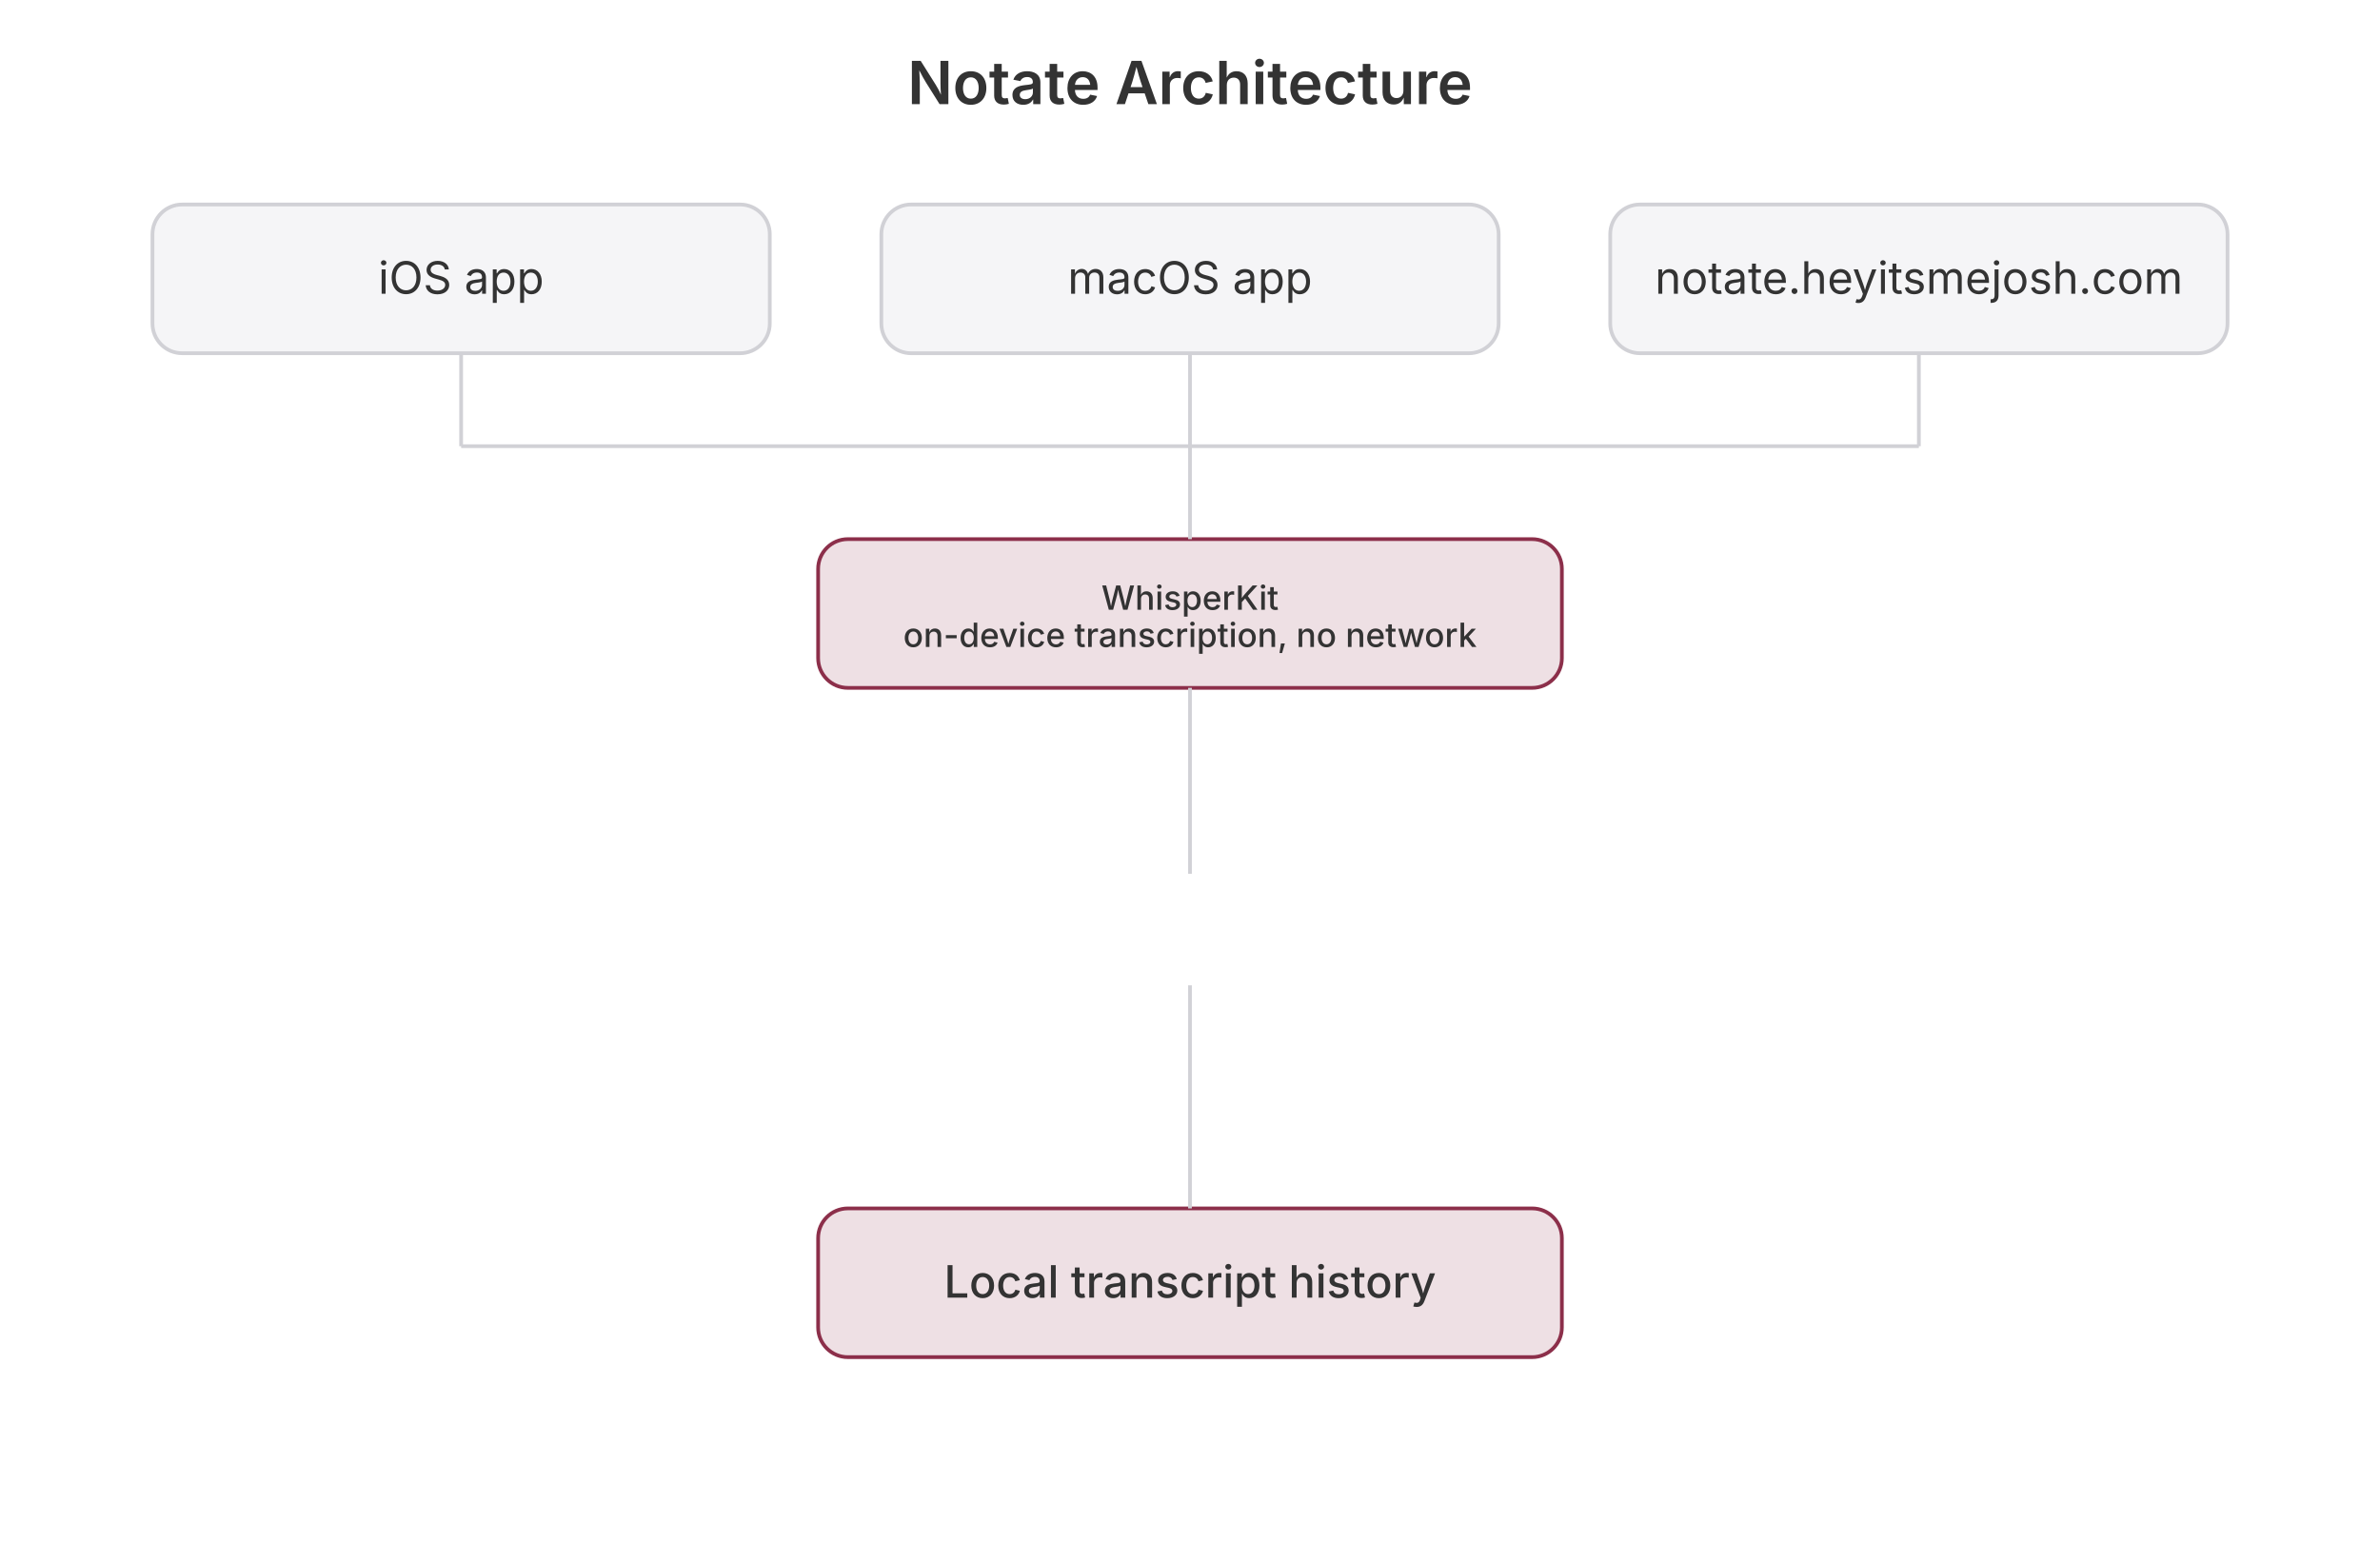
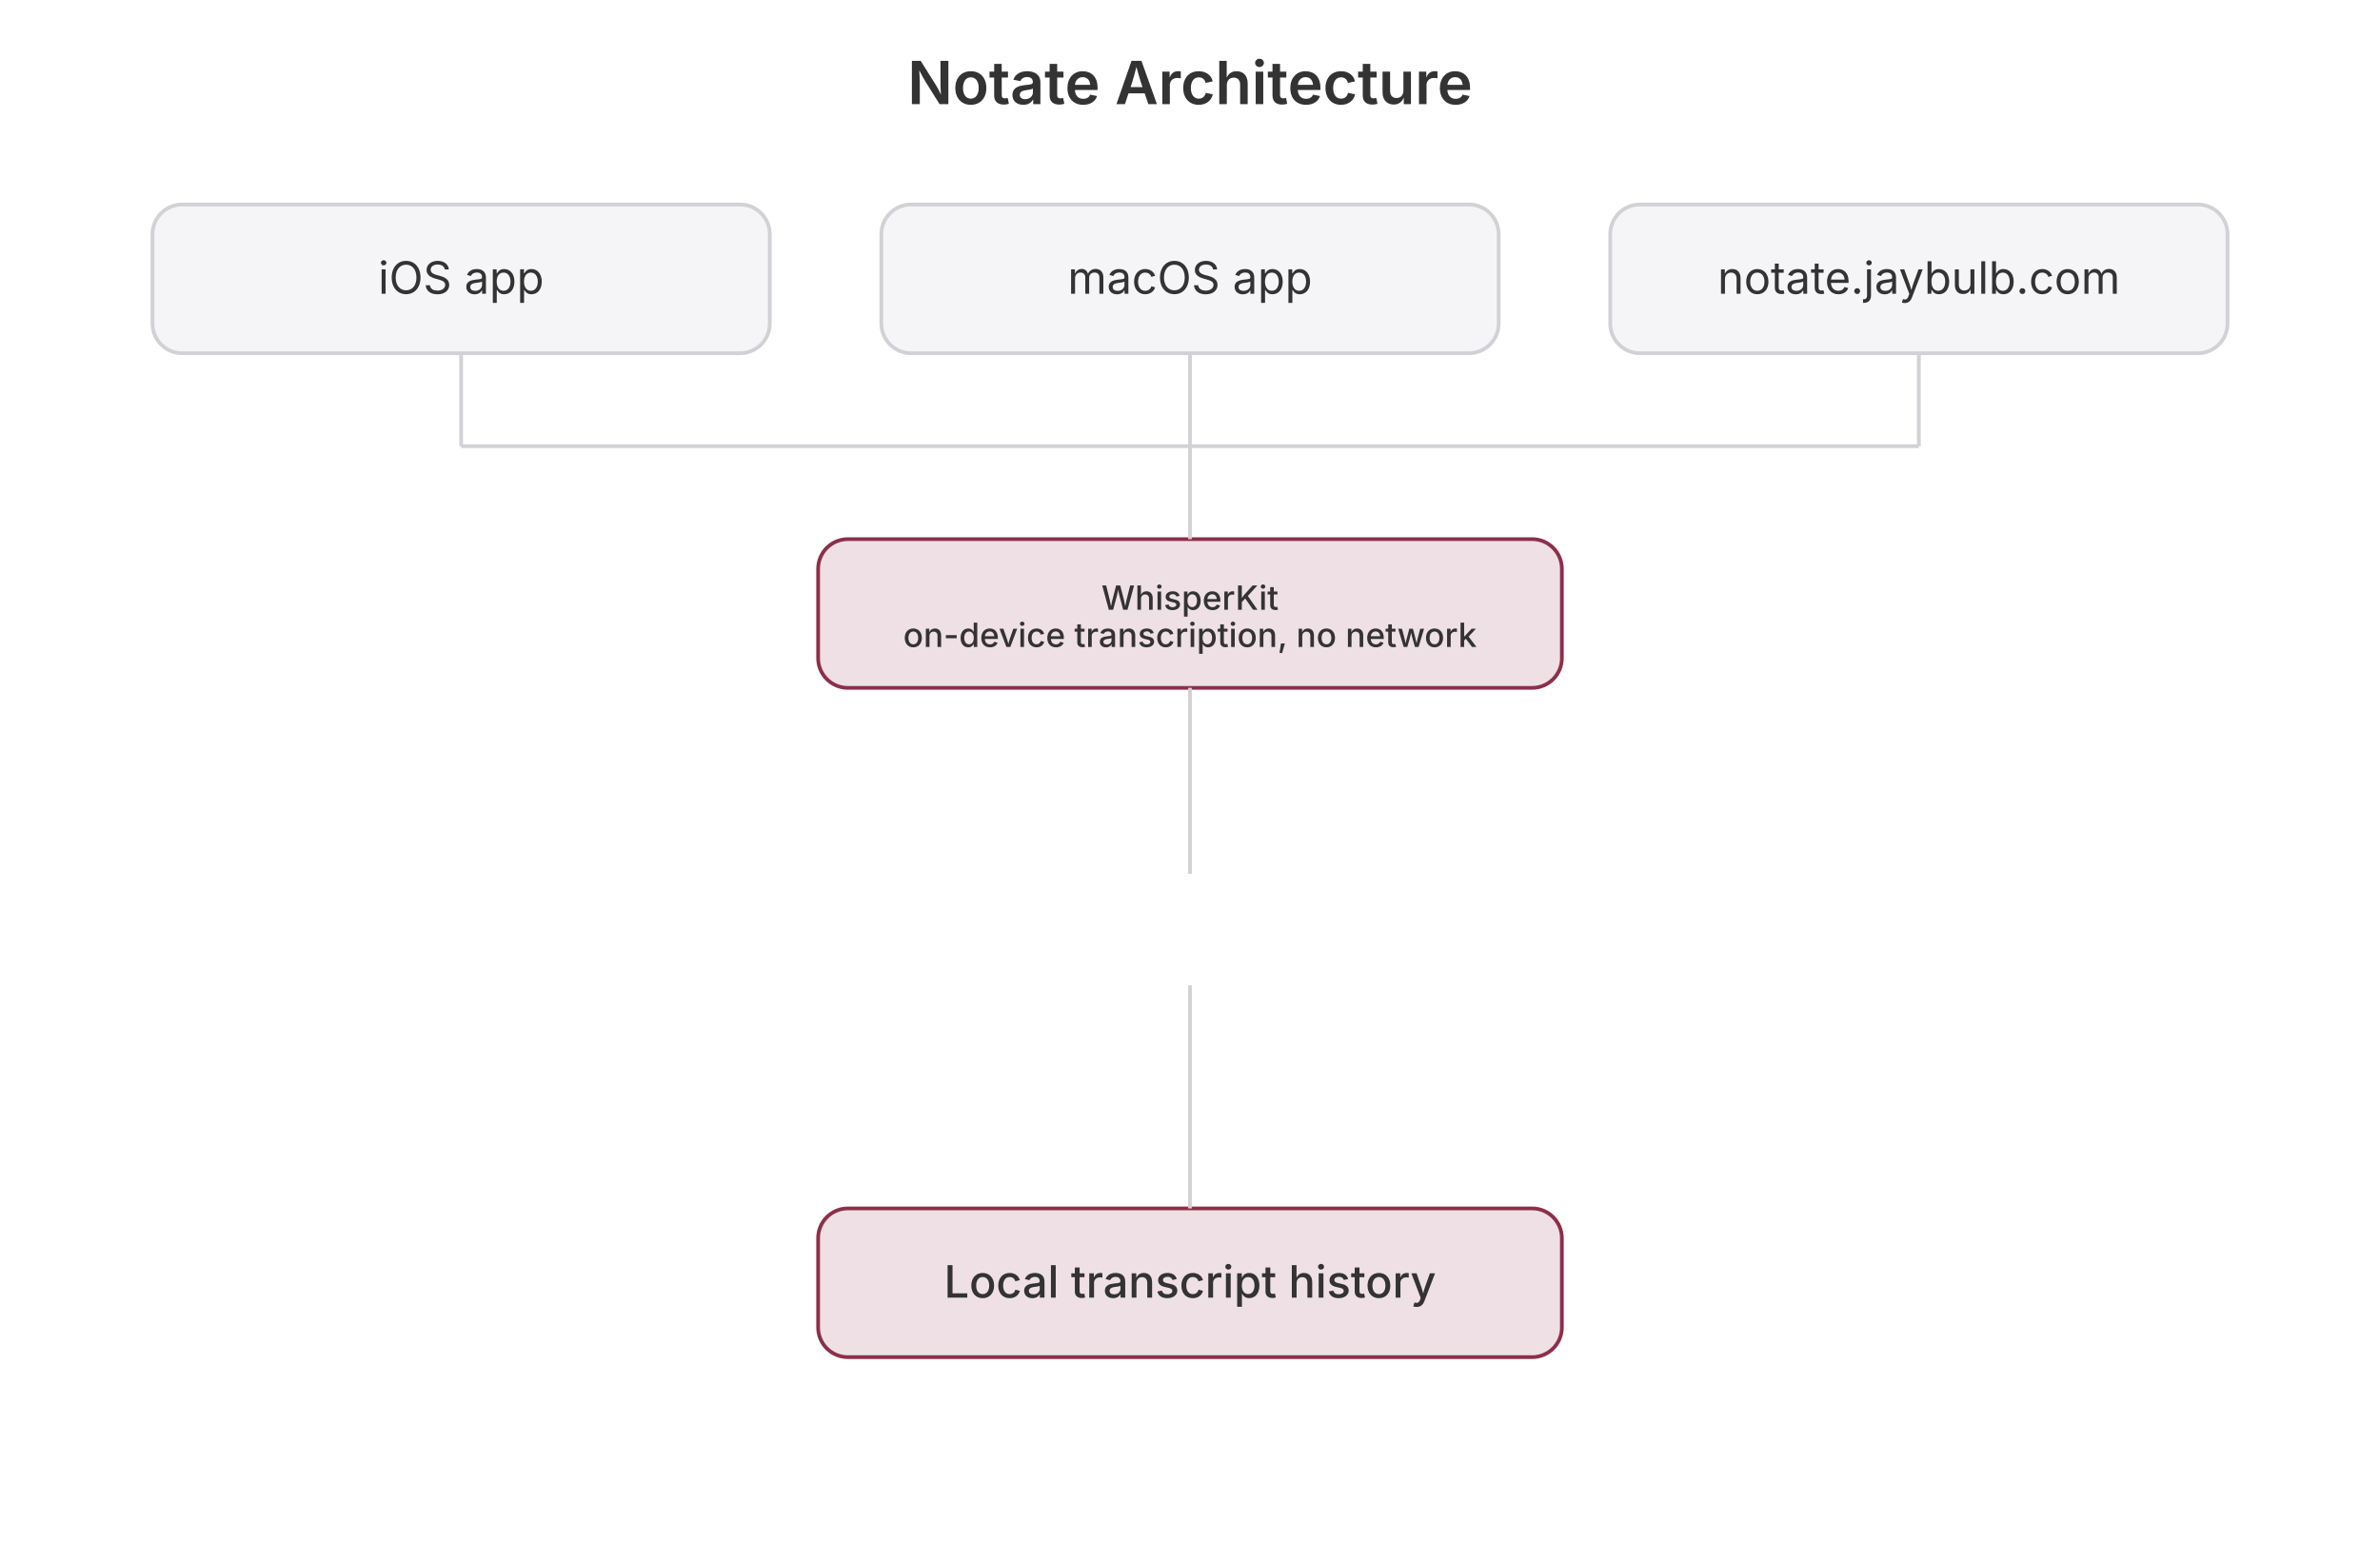
<svg xmlns="http://www.w3.org/2000/svg" width="640" height="420" style="background:#fff;font-family:-apple-system,BlinkMacSystemFont,sans-serif" viewBox="0 0 640 420">
  <text x="320" y="28" fill="#333" font-size="16" font-weight="600" text-anchor="middle">Notate Architecture</text>
  <rect width="166" height="40" x="41" y="55" fill="#f5f5f7" stroke="#d1d1d6" rx="8" />
  <text x="124" y="79" fill="#333" font-size="12" text-anchor="middle">iOS app</text>
  <rect width="166" height="40" x="237" y="55" fill="#f5f5f7" stroke="#d1d1d6" rx="8" />
  <text x="320" y="79" fill="#333" font-size="12" text-anchor="middle">macOS app</text>
  <rect width="166" height="40" x="433" y="55" fill="#f5f5f7" stroke="#d1d1d6" rx="8" />
-   <text x="516" y="79" fill="#333" font-size="12" text-anchor="middle">notate.heyitsmejosh.com</text>
+   <text x="516" y="79" fill="#333" font-size="12" text-anchor="middle">notate.jaybulb.com</text>
  <rect width="200" height="40" x="220" y="145" fill="#8c2f4a" fill-opacity=".15" stroke="#8c2f4a" rx="8" />
  <text x="320" y="164" fill="#333" font-size="9" font-weight="500" text-anchor="middle">WhisperKit</text>
  <text x="320" y="174" fill="#333" font-size="9" font-weight="500" text-anchor="middle">on-device transcription, no network</text>
  <rect width="200" height="40" x="220" y="325" fill="#8c2f4a" fill-opacity=".15" stroke="#8c2f4a" rx="8" />
  <text x="320" y="349" fill="#333" font-size="12" font-weight="500" text-anchor="middle">Local transcript history</text>
  <path stroke="#d1d1d6" fill="none" d="M124 95v25M320 95v25M516 95v25M124 120H516M320 120V145M320 185V235M320 265V325" />
</svg>
